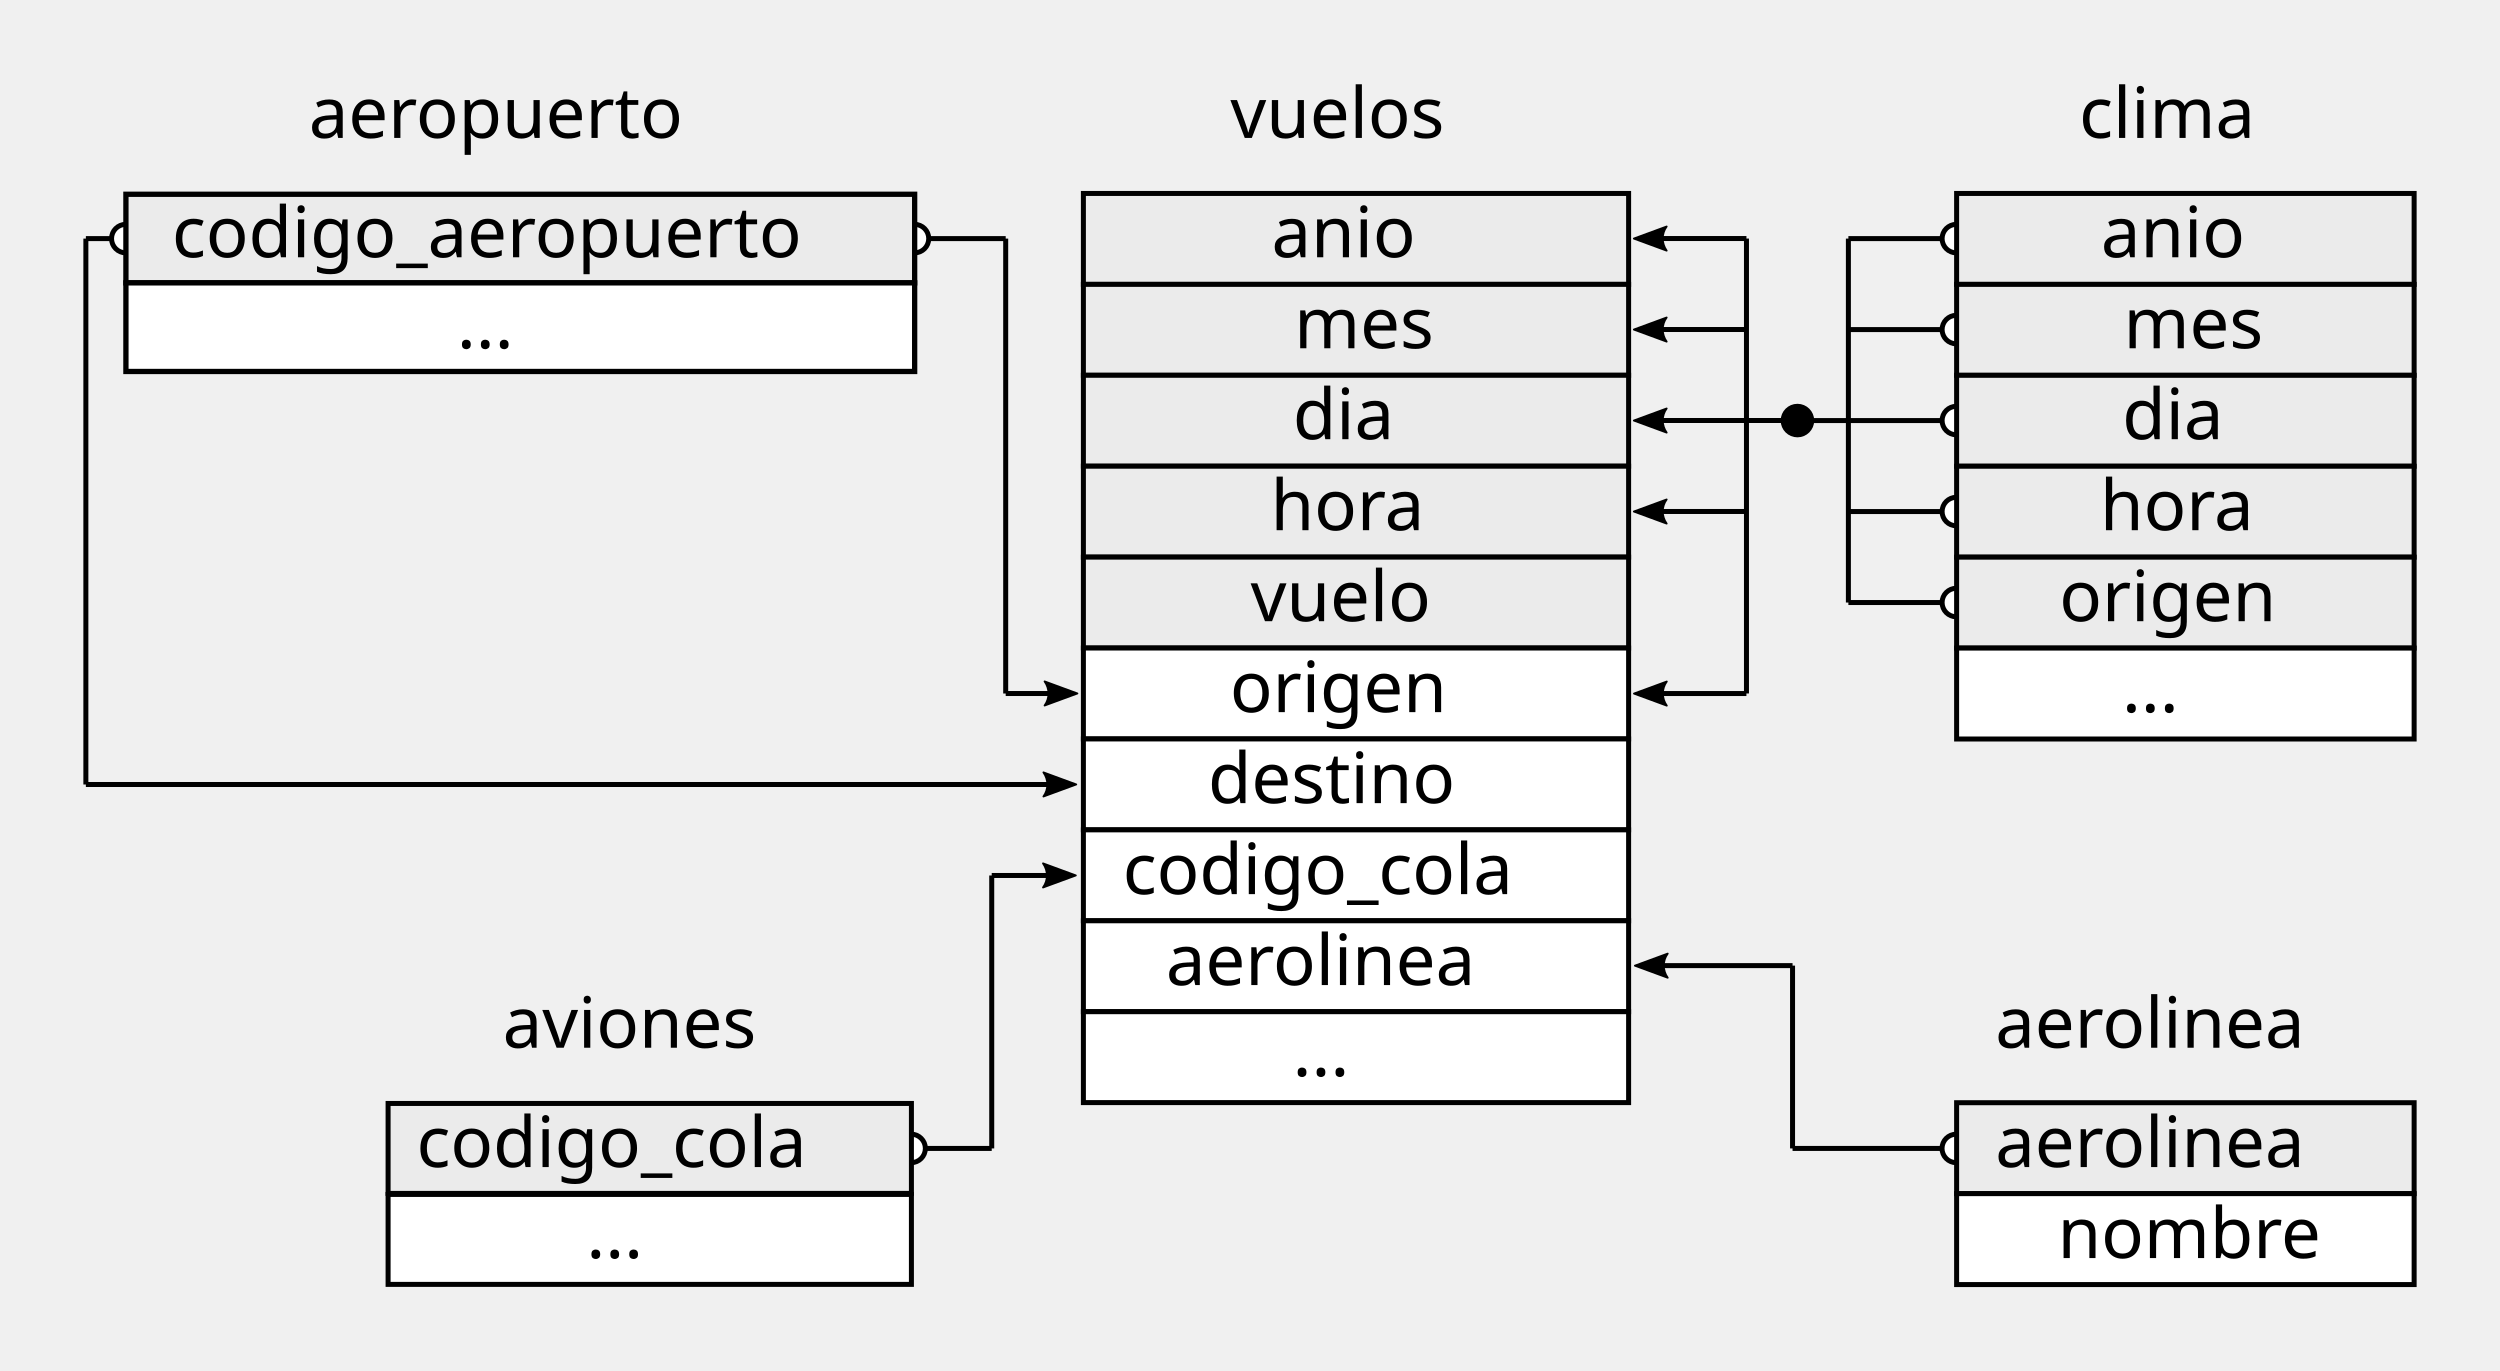
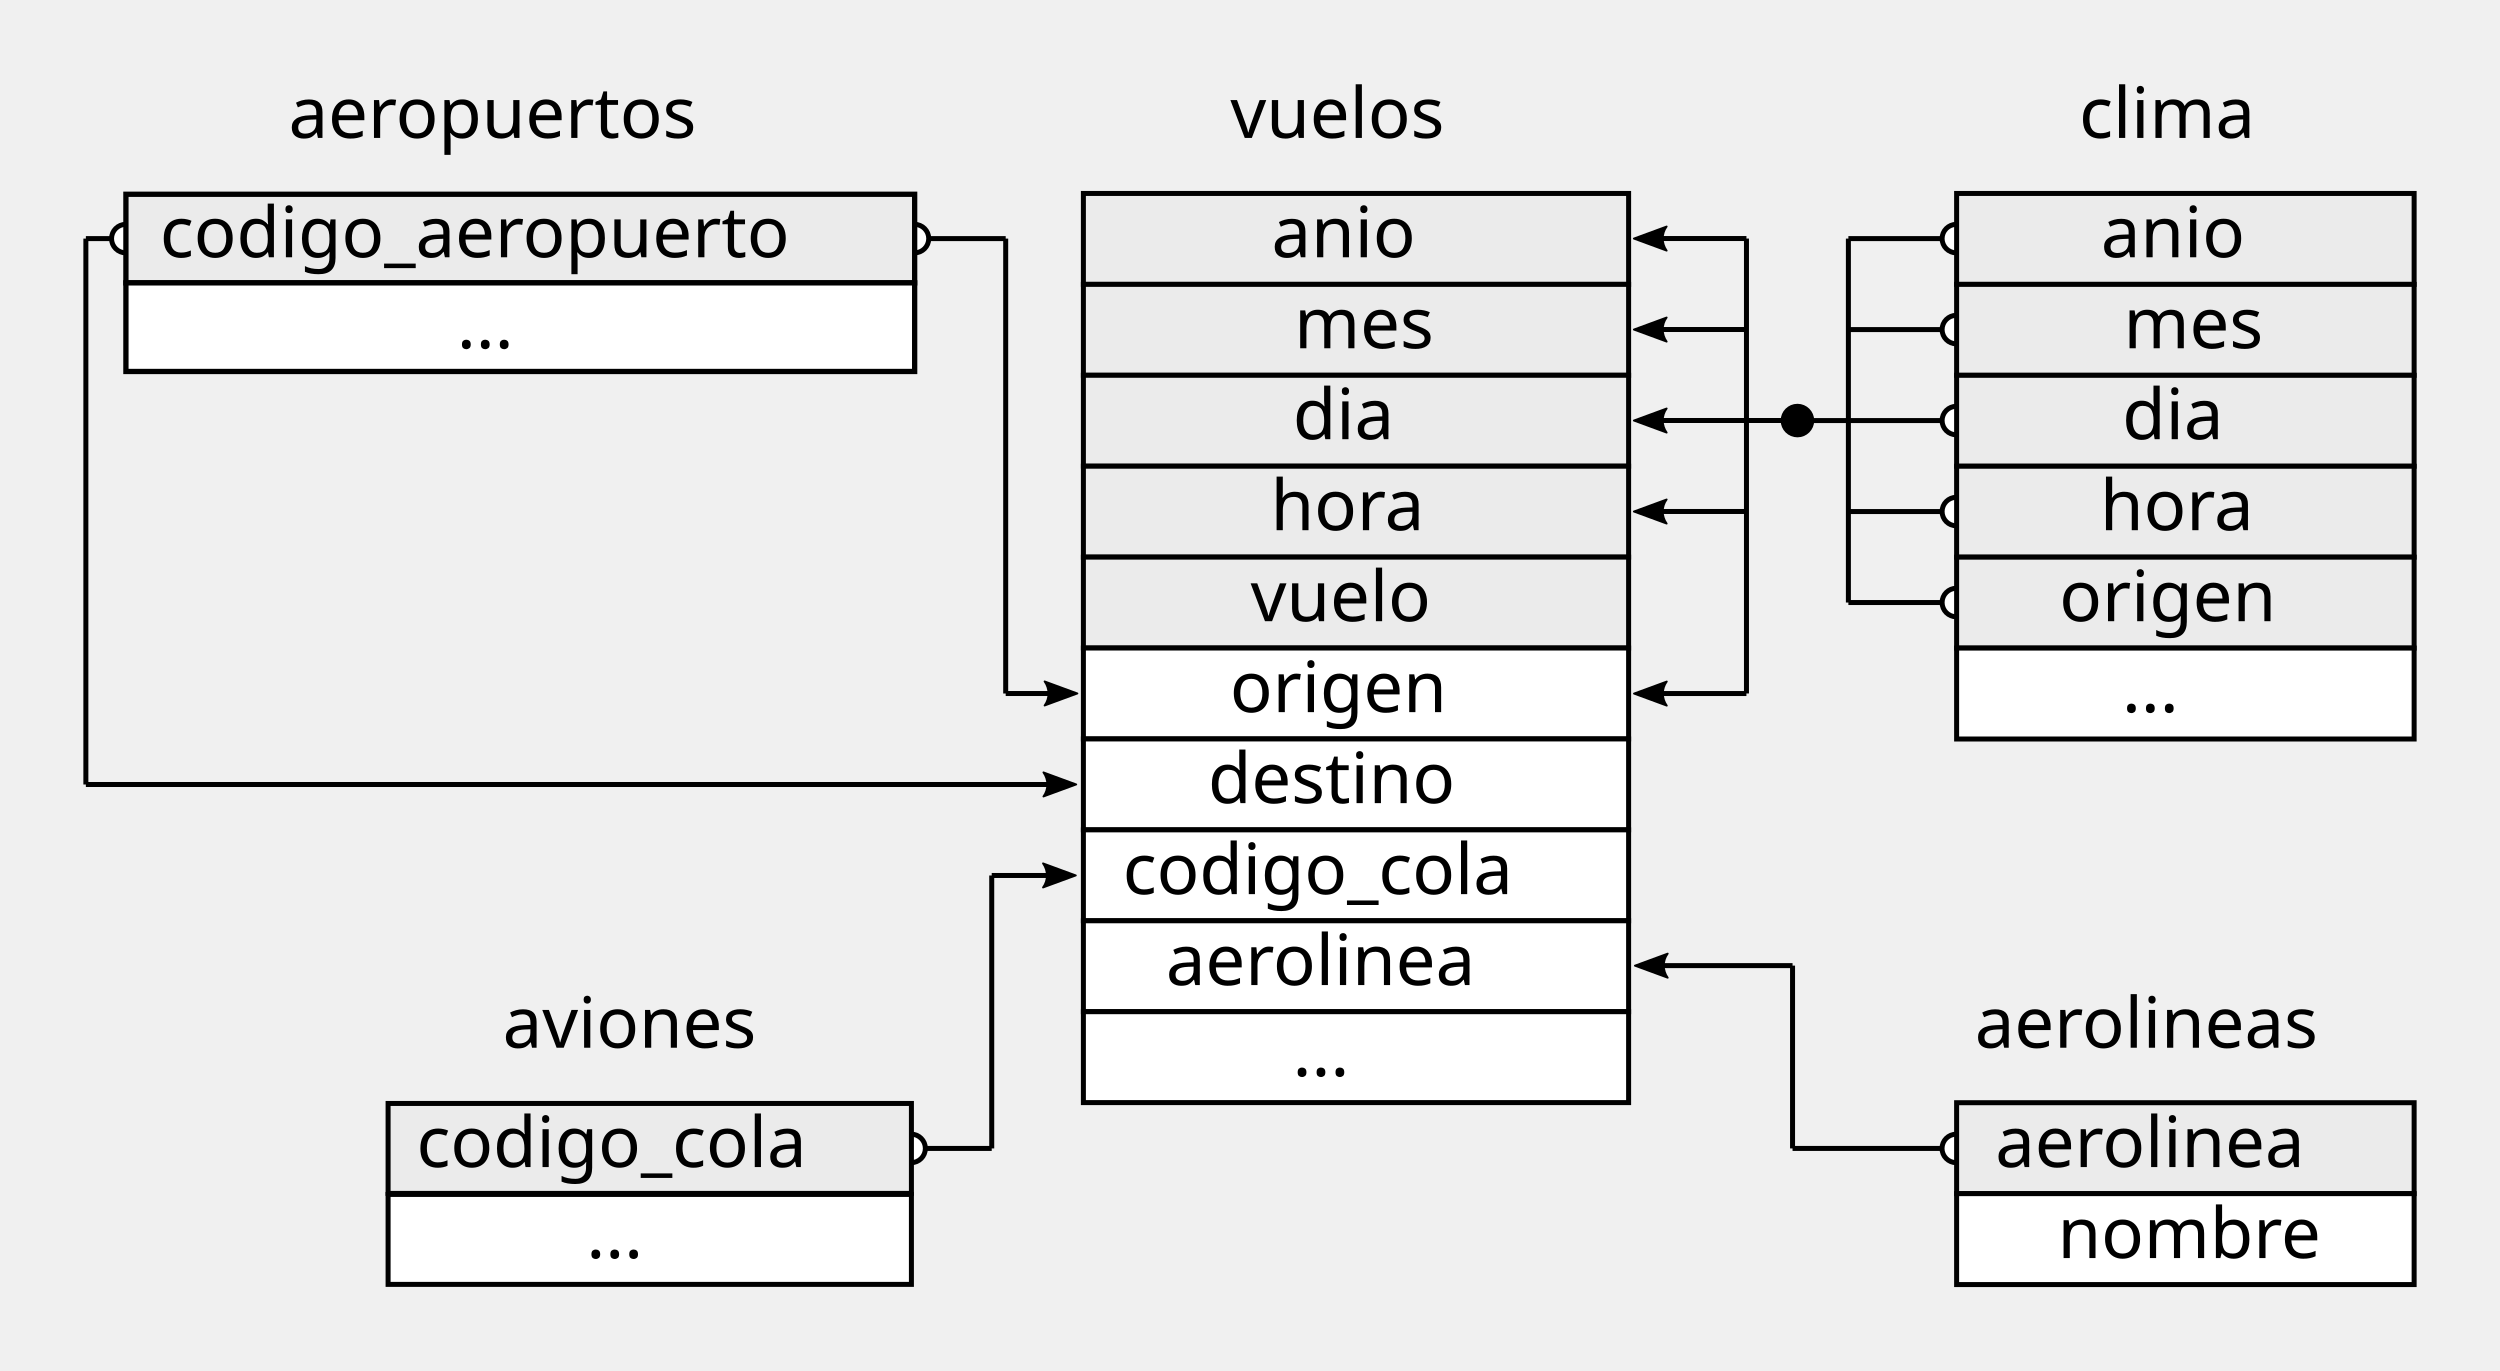
<svg xmlns="http://www.w3.org/2000/svg" version="1.1" id="svg2" width="149.944mm" height="82.195mm" viewBox="0 0 566.718 310.659">
  <defs id="defs6">
    <marker orient="auto" refY="0" refX="0" id="marker10521" style="overflow:visible">
      <path id="path10519" style="fill:#000000;fill-opacity:1;fill-rule:evenodd;stroke:#000000;stroke-width:0.625;stroke-linejoin:round;stroke-opacity:1" d="M 8.719,4.034 -2.207,0.016 8.719,-4.002 c -1.745,2.372 -1.735,5.617 -6e-7,8.035 z" transform="scale(-0.6)" />
    </marker>
    <marker orient="auto" refY="0" refX="0" id="marker9983" style="overflow:visible">
      <path id="path9981" style="fill:#000000;fill-opacity:1;fill-rule:evenodd;stroke:#000000;stroke-width:0.625;stroke-linejoin:round;stroke-opacity:1" d="M 8.719,4.034 -2.207,0.016 8.719,-4.002 c -1.745,2.372 -1.735,5.617 -6e-7,8.035 z" transform="scale(-0.6)" />
    </marker>
    <marker orient="auto" refY="0" refX="0" id="marker8467" style="overflow:visible">
      <path id="path8465" style="fill:#000000;fill-opacity:1;fill-rule:evenodd;stroke:#000000;stroke-width:0.625;stroke-linejoin:round;stroke-opacity:1" d="M 8.719,4.034 -2.207,0.016 8.719,-4.002 c -1.745,2.372 -1.735,5.617 -6e-7,8.035 z" transform="scale(-0.6)" />
    </marker>
    <marker style="overflow:visible" id="marker8065" refX="0" refY="0" orient="auto">
      <path transform="scale(-0.6)" d="M 8.719,4.034 -2.207,0.016 8.719,-4.002 c -1.745,2.372 -1.735,5.617 -6e-7,8.035 z" style="fill:#000000;fill-opacity:1;fill-rule:evenodd;stroke:#000000;stroke-width:0.625;stroke-linejoin:round;stroke-opacity:1" id="path8063" />
    </marker>
    <marker style="overflow:visible" id="marker7771" refX="0" refY="0" orient="auto">
      <path transform="scale(-0.6)" d="M 8.719,4.034 -2.207,0.016 8.719,-4.002 c -1.745,2.372 -1.735,5.617 -6e-7,8.035 z" style="fill:#000000;fill-opacity:1;fill-rule:evenodd;stroke:#000000;stroke-width:0.625;stroke-linejoin:round;stroke-opacity:1" id="path7769" />
    </marker>
    <marker orient="auto" refY="0" refX="0" id="marker7507" style="overflow:visible">
      <path id="path7505" style="fill:#000000;fill-opacity:1;fill-rule:evenodd;stroke:#000000;stroke-width:0.625;stroke-linejoin:round;stroke-opacity:1" d="M 8.719,4.034 -2.207,0.016 8.719,-4.002 c -1.745,2.372 -1.735,5.617 -6e-7,8.035 z" transform="scale(-0.6)" />
    </marker>
    <marker style="overflow:visible" id="marker6871" refX="0" refY="0" orient="auto">
      <path transform="scale(-0.6)" d="M 8.719,4.034 -2.207,0.016 8.719,-4.002 c -1.745,2.372 -1.735,5.617 -6e-7,8.035 z" style="fill:#000000;fill-opacity:1;fill-rule:evenodd;stroke:#000000;stroke-width:0.625;stroke-linejoin:round;stroke-opacity:1" id="path6869" />
    </marker>
    <marker style="overflow:visible" id="marker5973" refX="0" refY="0" orient="auto">
      <path transform="scale(-0.6)" d="M 8.719,4.034 -2.207,0.016 8.719,-4.002 c -1.745,2.372 -1.735,5.617 -6e-7,8.035 z" style="fill:#000000;fill-opacity:1;fill-rule:evenodd;stroke:#000000;stroke-width:0.625;stroke-linejoin:round;stroke-opacity:1" id="path5971" />
    </marker>
    <marker style="overflow:visible" id="marker5933" refX="0" refY="0" orient="auto">
      <path transform="scale(-0.6)" d="M 8.719,4.034 -2.207,0.016 8.719,-4.002 c -1.745,2.372 -1.735,5.617 -6e-7,8.035 z" style="fill:#000000;fill-opacity:1;fill-rule:evenodd;stroke:#000000;stroke-width:0.625;stroke-linejoin:round;stroke-opacity:1" id="path5931" />
    </marker>
    <marker orient="auto" refY="0" refX="0" id="Arrow2Send" style="overflow:visible">
      <path id="path5632" style="fill:#000000;fill-opacity:1;fill-rule:evenodd;stroke:#000000;stroke-width:0.625;stroke-linejoin:round;stroke-opacity:1" d="M 8.719,4.034 -2.207,0.016 8.719,-4.002 c -1.745,2.372 -1.735,5.617 -6e-7,8.035 z" transform="matrix(-0.3,0,0,-0.3,0.69,0)" />
    </marker>
    <marker orient="auto" refY="0" refX="0" id="Arrow2Mend" style="overflow:visible">
      <path id="path5626" style="fill:#000000;fill-opacity:1;fill-rule:evenodd;stroke:#000000;stroke-width:0.625;stroke-linejoin:round;stroke-opacity:1" d="M 8.719,4.034 -2.207,0.016 8.719,-4.002 c -1.745,2.372 -1.735,5.617 -6e-7,8.035 z" transform="scale(-0.6)" />
    </marker>
  </defs>
  <g id="g210" transform="translate(194.2685,-240.9015)">
    <path id="path5595" d="M -6.155,501.236 H 30.543" style="fill:none;fill-rule:evenodd;stroke:#000000;stroke-width:1.134;stroke-linecap:butt;stroke-linejoin:miter;stroke-miterlimit:4;stroke-dasharray:none;stroke-opacity:1" />
    <circle r="3.233" style="fill:#ffffff;fill-opacity:1;stroke:#000000;stroke-width:1.134;stroke-miterlimit:4;stroke-dasharray:none" id="circle6841" cx="12.267" cy="501.236" />
    <rect style="fill:#ebebeb;fill-opacity:1;stroke:#000000;stroke-width:1.134;stroke-miterlimit:4;stroke-dasharray:none" id="rect1386" width="118.631" height="20.389" x="-106.294" y="491.041" />
    <text xml:space="preserve" style="font-style:normal;font-weight:normal;font-size:40px;line-height:125%;font-family:sans-serif;letter-spacing:0px;word-spacing:0px;fill:#000000;fill-opacity:1;stroke:none;stroke-width:1.134;stroke-linecap:butt;stroke-linejoin:miter;stroke-miterlimit:4;stroke-dasharray:none;stroke-opacity:1" x="-99.844" y="505.463" id="text1396">
      <tspan id="tspan1394" x="-99.844" y="505.463" style="font-style:normal;font-variant:normal;font-weight:normal;font-stretch:normal;font-size:16px;font-family:'Fira Mono';-inkscape-font-specification:'Fira Mono';stroke-width:1.134;stroke-miterlimit:4;stroke-dasharray:none">codigo_cola</tspan>
    </text>
    <path style="fill:none;fill-rule:evenodd;stroke:#000000;stroke-width:1.134;stroke-linecap:butt;stroke-linejoin:miter;stroke-miterlimit:4;stroke-dasharray:none;stroke-opacity:1" d="M -2.988,294.99 H 33.71" id="path5573" />
    <path id="path5587" d="m -174.804,294.99 h 8.684" style="fill:none;fill-rule:evenodd;stroke:#000000;stroke-width:1.134;stroke-linecap:butt;stroke-linejoin:miter;stroke-miterlimit:4;stroke-dasharray:none;stroke-opacity:1" />
    <circle style="fill:#ffffff;fill-opacity:1;stroke:#000000;stroke-width:1.134;stroke-miterlimit:4;stroke-dasharray:none" id="circle6837" cx="-165.752" cy="294.99" r="3.233" />
    <circle r="3.233" cy="294.99" cx="13.032" id="path6831" style="fill:#ffffff;fill-opacity:1;stroke:#000000;stroke-width:1.134;stroke-miterlimit:4;stroke-dasharray:none" />
    <rect y="284.939" x="-165.726" height="20.086" width="178.799" id="rect12" style="fill:#ebebeb;fill-opacity:1;stroke:#000000;stroke-width:1.201;stroke-miterlimit:4;stroke-dasharray:none" />
-     <text id="text1348" y="299.216" x="-155.282" style="font-style:normal;font-weight:normal;font-size:40px;line-height:125%;font-family:sans-serif;letter-spacing:0px;word-spacing:0px;fill:#000000;fill-opacity:1;stroke:none;stroke-width:1.134;stroke-linecap:butt;stroke-linejoin:miter;stroke-miterlimit:4;stroke-dasharray:none;stroke-opacity:1" xml:space="preserve">
-       <tspan style="font-style:normal;font-variant:normal;font-weight:normal;font-stretch:normal;font-size:16px;font-family:'Fira Mono';-inkscape-font-specification:'Fira Mono';stroke-width:1.134;stroke-miterlimit:4;stroke-dasharray:none" y="299.216" x="-155.282" id="tspan1346">codigo_aeropuerto</tspan>
+     <text id="text1348" y="299.216" x="-158.021" style="font-style:normal;font-weight:normal;font-size:40px;line-height:125%;font-family:sans-serif;letter-spacing:0px;word-spacing:0px;fill:#000000;fill-opacity:1;stroke:none;stroke-width:1.134;stroke-linecap:butt;stroke-linejoin:miter;stroke-miterlimit:4;stroke-dasharray:none;stroke-opacity:1" xml:space="preserve">
+       <tspan style="font-style:normal;font-variant:normal;font-weight:normal;font-stretch:normal;font-size:16px;font-family:'Fira Mono';-inkscape-font-specification:'Fira Mono';stroke-width:1.134;stroke-miterlimit:4;stroke-dasharray:none" y="299.216" x="-158.021" id="tspan1346">codigo_aeropuerto</tspan>
    </text>
    <rect style="fill:#ffffff;fill-opacity:1;stroke:#000000;stroke-width:1.201;stroke-miterlimit:4;stroke-dasharray:none" id="rect244" width="178.799" height="20.086" x="-165.726" y="305.025" />
    <text xml:space="preserve" style="font-style:normal;font-weight:normal;font-size:40px;line-height:125%;font-family:sans-serif;letter-spacing:0px;word-spacing:0px;fill:#000000;fill-opacity:1;stroke:none;stroke-width:1.134;stroke-linecap:butt;stroke-linejoin:miter;stroke-miterlimit:4;stroke-dasharray:none;stroke-opacity:1" x="-90.704" y="319.841" id="text1352">
      <tspan id="tspan1350" x="-90.704" y="319.841" style="font-style:normal;font-variant:normal;font-weight:normal;font-stretch:normal;font-size:16px;font-family:'Fira Mono';-inkscape-font-specification:'Fira Mono';stroke-width:1.134;stroke-miterlimit:4;stroke-dasharray:none">...</tspan>
    </text>
    <rect style="fill:#ebebeb;fill-opacity:1;stroke:#000000;stroke-width:1.134;stroke-miterlimit:4;stroke-dasharray:none" id="rect1354" width="123.595" height="20.609" x="51.322" y="284.754" />
    <text id="text1360" y="272.167" x="84.647" style="font-style:normal;font-weight:normal;font-size:40px;line-height:125%;font-family:sans-serif;letter-spacing:0px;word-spacing:0px;fill:#000000;fill-opacity:1;stroke:none;stroke-width:1.134;stroke-linecap:butt;stroke-linejoin:miter;stroke-miterlimit:4;stroke-dasharray:none;stroke-opacity:1" xml:space="preserve">
      <tspan style="font-style:normal;font-variant:normal;font-weight:normal;font-stretch:normal;font-size:16px;font-family:'Fira Mono';-inkscape-font-specification:'Fira Mono';stroke-width:1.134;stroke-miterlimit:4;stroke-dasharray:none" y="272.167" x="84.647" id="tspan1358">vuelos</tspan>
    </text>
    <text xml:space="preserve" style="font-style:normal;font-weight:normal;font-size:40px;line-height:125%;font-family:sans-serif;letter-spacing:0px;word-spacing:0px;fill:#000000;fill-opacity:1;stroke:none;stroke-width:1.134;stroke-linecap:butt;stroke-linejoin:miter;stroke-miterlimit:4;stroke-dasharray:none;stroke-opacity:1" x="93.96" y="299.216" id="text1364">
      <tspan id="tspan1362" x="93.96" y="299.216" style="font-style:normal;font-variant:normal;font-weight:normal;font-stretch:normal;font-size:16px;font-family:'Fira Mono';-inkscape-font-specification:'Fira Mono';stroke-width:1.134;stroke-miterlimit:4;stroke-dasharray:none">anio</tspan>
    </text>
    <rect y="305.363" x="51.322" height="20.609" width="123.595" id="rect1356" style="fill:#ebebeb;fill-opacity:1;stroke:#000000;stroke-width:1.134;stroke-miterlimit:4;stroke-dasharray:none" />
    <text id="text1368" y="319.841" x="99.109" style="font-style:normal;font-weight:normal;font-size:40px;line-height:125%;font-family:sans-serif;letter-spacing:0px;word-spacing:0px;fill:#000000;fill-opacity:1;stroke:none;stroke-width:1.134;stroke-linecap:butt;stroke-linejoin:miter;stroke-miterlimit:4;stroke-dasharray:none;stroke-opacity:1" xml:space="preserve">
      <tspan style="font-style:normal;font-variant:normal;font-weight:normal;font-stretch:normal;font-size:16px;font-family:'Fira Mono';-inkscape-font-specification:'Fira Mono';stroke-width:1.134;stroke-miterlimit:4;stroke-dasharray:none" y="319.841" x="99.109" id="tspan1366">mes</tspan>
    </text>
    <rect style="fill:#ebebeb;fill-opacity:1;stroke:#000000;stroke-width:1.134;stroke-miterlimit:4;stroke-dasharray:none" id="rect5178" width="123.595" height="20.609" x="51.322" y="325.972" />
    <text xml:space="preserve" style="font-style:normal;font-weight:normal;font-size:40px;line-height:125%;font-family:sans-serif;letter-spacing:0px;word-spacing:0px;fill:#000000;fill-opacity:1;stroke:none;stroke-width:1.134;stroke-linecap:butt;stroke-linejoin:miter;stroke-miterlimit:4;stroke-dasharray:none;stroke-opacity:1" x="98.813" y="340.465" id="text5182">
      <tspan id="tspan5180" x="98.813" y="340.465" style="font-style:normal;font-variant:normal;font-weight:normal;font-stretch:normal;font-size:16px;font-family:'Fira Mono';-inkscape-font-specification:'Fira Mono';stroke-width:1.134;stroke-miterlimit:4;stroke-dasharray:none">dia</tspan>
    </text>
    <rect y="346.582" x="51.322" height="20.609" width="123.595" id="rect5186" style="fill:#ebebeb;fill-opacity:1;stroke:#000000;stroke-width:1.134;stroke-miterlimit:4;stroke-dasharray:none" />
    <text id="text5190" y="361.09" x="93.76" style="font-style:normal;font-weight:normal;font-size:40px;line-height:125%;font-family:sans-serif;letter-spacing:0px;word-spacing:0px;fill:#000000;fill-opacity:1;stroke:none;stroke-width:1.134;stroke-linecap:butt;stroke-linejoin:miter;stroke-miterlimit:4;stroke-dasharray:none;stroke-opacity:1" xml:space="preserve">
      <tspan style="font-style:normal;font-variant:normal;font-weight:normal;font-stretch:normal;font-size:16px;font-family:'Fira Mono';-inkscape-font-specification:'Fira Mono';stroke-width:1.134;stroke-miterlimit:4;stroke-dasharray:none" y="361.09" x="93.76" id="tspan5188">hora</tspan>
    </text>
    <rect style="fill:#ebebeb;fill-opacity:1;stroke:#000000;stroke-width:1.134;stroke-miterlimit:4;stroke-dasharray:none" id="rect5194" width="123.595" height="20.609" x="51.322" y="367.191" />
    <text xml:space="preserve" style="font-style:normal;font-weight:normal;font-size:40px;line-height:125%;font-family:sans-serif;letter-spacing:0px;word-spacing:0px;fill:#000000;fill-opacity:1;stroke:none;stroke-width:1.134;stroke-linecap:butt;stroke-linejoin:miter;stroke-miterlimit:4;stroke-dasharray:none;stroke-opacity:1" x="89.236" y="381.715" id="text5198">
      <tspan id="tspan5196" x="89.236" y="381.715" style="font-style:normal;font-variant:normal;font-weight:normal;font-stretch:normal;font-size:16px;font-family:'Fira Mono';-inkscape-font-specification:'Fira Mono';stroke-width:1.134;stroke-miterlimit:4;stroke-dasharray:none">vuelo</tspan>
    </text>
    <rect y="387.8" x="51.322" height="20.609" width="123.595" id="rect5202" style="fill:#ffffff;fill-opacity:1;stroke:#000000;stroke-width:1.134;stroke-miterlimit:4;stroke-dasharray:none" />
    <text id="text5206" y="402.339" x="84.543" style="font-style:normal;font-weight:normal;font-size:40px;line-height:125%;font-family:sans-serif;letter-spacing:0px;word-spacing:0px;fill:#000000;fill-opacity:1;stroke:none;stroke-width:1.134;stroke-linecap:butt;stroke-linejoin:miter;stroke-miterlimit:4;stroke-dasharray:none;stroke-opacity:1" xml:space="preserve">
      <tspan style="font-style:normal;font-variant:normal;font-weight:normal;font-stretch:normal;font-size:16px;font-family:'Fira Mono';-inkscape-font-specification:'Fira Mono';stroke-width:1.134;stroke-miterlimit:4;stroke-dasharray:none" y="402.339" x="84.543" id="tspan5204">origen</tspan>
    </text>
    <rect style="fill:#ffffff;fill-opacity:1;stroke:#000000;stroke-width:1.134;stroke-miterlimit:4;stroke-dasharray:none" id="rect5210" width="123.595" height="20.609" x="51.322" y="408.41" />
    <text xml:space="preserve" style="font-style:normal;font-weight:normal;font-size:40px;line-height:125%;font-family:sans-serif;letter-spacing:0px;word-spacing:0px;fill:#000000;fill-opacity:1;stroke:none;stroke-width:1.134;stroke-linecap:butt;stroke-linejoin:miter;stroke-miterlimit:4;stroke-dasharray:none;stroke-opacity:1" x="79.578" y="422.964" id="text5214">
      <tspan id="tspan5212" x="79.578" y="422.964" style="font-style:normal;font-variant:normal;font-weight:normal;font-stretch:normal;font-size:16px;font-family:'Fira Mono';-inkscape-font-specification:'Fira Mono';stroke-width:1.134;stroke-miterlimit:4;stroke-dasharray:none">destino</tspan>
    </text>
    <rect y="429.019" x="51.322" height="20.609" width="123.595" id="rect5218" style="fill:#ffffff;fill-opacity:1;stroke:#000000;stroke-width:1.134;stroke-miterlimit:4;stroke-dasharray:none" />
    <text id="text5222" y="443.589" x="60.254" style="font-style:normal;font-weight:normal;font-size:40px;line-height:125%;font-family:sans-serif;letter-spacing:0px;word-spacing:0px;fill:#000000;fill-opacity:1;stroke:none;stroke-width:1.134;stroke-linecap:butt;stroke-linejoin:miter;stroke-miterlimit:4;stroke-dasharray:none;stroke-opacity:1" xml:space="preserve">
      <tspan style="font-style:normal;font-variant:normal;font-weight:normal;font-stretch:normal;font-size:16px;font-family:'Fira Mono';-inkscape-font-specification:'Fira Mono';stroke-width:1.134;stroke-miterlimit:4;stroke-dasharray:none" y="443.589" x="60.254" id="tspan5220">codigo_cola</tspan>
    </text>
    <rect style="fill:#ffffff;fill-opacity:1;stroke:#000000;stroke-width:1.134;stroke-miterlimit:4;stroke-dasharray:none" id="rect5226" width="123.595" height="20.609" x="51.322" y="449.629" />
    <text xml:space="preserve" style="font-style:normal;font-weight:normal;font-size:40px;line-height:125%;font-family:sans-serif;letter-spacing:0px;word-spacing:0px;fill:#000000;fill-opacity:1;stroke:none;stroke-width:1.134;stroke-linecap:butt;stroke-linejoin:miter;stroke-miterlimit:4;stroke-dasharray:none;stroke-opacity:1" x="70.024" y="464.213" id="text5230">
      <tspan id="tspan5228" x="70.024" y="464.213" style="font-style:normal;font-variant:normal;font-weight:normal;font-stretch:normal;font-size:16px;font-family:'Fira Mono';-inkscape-font-specification:'Fira Mono';stroke-width:1.134;stroke-miterlimit:4;stroke-dasharray:none">aerolinea</tspan>
    </text>
    <rect y="470.238" x="51.322" height="20.609" width="123.595" id="rect5234" style="fill:#ffffff;fill-opacity:1;stroke:#000000;stroke-width:1.134;stroke-miterlimit:4;stroke-dasharray:none" />
    <text id="text5238" y="484.838" x="98.741" style="font-style:normal;font-weight:normal;font-size:40px;line-height:125%;font-family:sans-serif;letter-spacing:0px;word-spacing:0px;fill:#000000;fill-opacity:1;stroke:none;stroke-width:1.134;stroke-linecap:butt;stroke-linejoin:miter;stroke-miterlimit:4;stroke-dasharray:none;stroke-opacity:1" xml:space="preserve">
      <tspan style="font-style:normal;font-variant:normal;font-weight:normal;font-stretch:normal;font-size:16px;font-family:'Fira Mono';-inkscape-font-specification:'Fira Mono';stroke-width:1.134;stroke-miterlimit:4;stroke-dasharray:none" y="484.838" x="98.741" id="tspan5236">...</tspan>
    </text>
    <path style="fill:none;fill-rule:evenodd;stroke:#000000;stroke-width:1.134;stroke-linecap:butt;stroke-linejoin:miter;stroke-miterlimit:4;stroke-dasharray:none;stroke-opacity:1" d="M 249.195,315.614 H 224.737" id="path10141" />
    <path id="path10143" d="M 249.195,336.239 H 224.737" style="fill:none;fill-rule:evenodd;stroke:#000000;stroke-width:1.134;stroke-linecap:butt;stroke-linejoin:miter;stroke-miterlimit:4;stroke-dasharray:none;stroke-opacity:1" />
    <path style="fill:none;fill-rule:evenodd;stroke:#000000;stroke-width:1.134;stroke-linecap:butt;stroke-linejoin:miter;stroke-miterlimit:4;stroke-dasharray:none;stroke-opacity:1" d="M 249.195,356.864 H 224.737" id="path10145" />
    <path id="path10147" d="M 249.195,377.488 H 224.737" style="fill:none;fill-rule:evenodd;stroke:#000000;stroke-width:1.134;stroke-linecap:butt;stroke-linejoin:miter;stroke-miterlimit:4;stroke-dasharray:none;stroke-opacity:1" />
    <path id="path9979" d="M 249.195,294.99 H 224.737" style="fill:none;fill-rule:evenodd;stroke:#000000;stroke-width:1.134;stroke-linecap:butt;stroke-linejoin:miter;stroke-miterlimit:4;stroke-dasharray:none;stroke-opacity:1" />
    <path style="fill:none;fill-rule:evenodd;stroke:#000000;stroke-width:1.134;stroke-linecap:butt;stroke-linejoin:miter;stroke-miterlimit:4;stroke-dasharray:none;stroke-opacity:1;marker-end:url(#marker6871)" d="M 201.627,294.973 H 177.609" id="path6867" />
-     <text xml:space="preserve" style="font-style:normal;font-weight:normal;font-size:40px;line-height:125%;font-family:sans-serif;letter-spacing:0px;word-spacing:0px;fill:#000000;fill-opacity:1;stroke:none;stroke-width:1.134;stroke-linecap:butt;stroke-linejoin:miter;stroke-miterlimit:4;stroke-dasharray:none;stroke-opacity:1" x="-124.266" y="272.167" id="text1344">
-       <tspan id="tspan1342" x="-124.266" y="272.167" style="font-style:normal;font-variant:normal;font-weight:normal;font-stretch:normal;font-size:16px;font-family:'Fira Mono';-inkscape-font-specification:'Fira Mono';stroke-width:1.134;stroke-miterlimit:4;stroke-dasharray:none">aeropuerto</tspan>
+     <text xml:space="preserve" style="font-style:normal;font-weight:normal;font-size:40px;line-height:125%;font-family:sans-serif;letter-spacing:0px;word-spacing:0px;fill:#000000;fill-opacity:1;stroke:none;stroke-width:1.134;stroke-linecap:butt;stroke-linejoin:miter;stroke-miterlimit:4;stroke-dasharray:none;stroke-opacity:1" x="-128.855" y="272.167" id="text1344">
+       <tspan id="tspan1342" x="-128.855" y="272.167" style="font-style:normal;font-variant:normal;font-weight:normal;font-stretch:normal;font-size:16px;font-family:'Fira Mono';-inkscape-font-specification:'Fira Mono';stroke-width:1.134;stroke-miterlimit:4;stroke-dasharray:none">aeropuertos</tspan>
    </text>
    <rect y="511.666" x="-106.294" height="20.389" width="118.63" id="rect1388" style="fill:#ffffff;fill-opacity:1;stroke:#000000;stroke-width:1.134;stroke-miterlimit:4;stroke-dasharray:none" />
    <text id="text1392" y="478.413" x="-80.32" style="font-style:normal;font-weight:normal;font-size:40px;line-height:125%;font-family:sans-serif;letter-spacing:0px;word-spacing:0px;fill:#000000;fill-opacity:1;stroke:none;stroke-width:1.134;stroke-linecap:butt;stroke-linejoin:miter;stroke-miterlimit:4;stroke-dasharray:none;stroke-opacity:1" xml:space="preserve">
      <tspan style="font-style:normal;font-variant:normal;font-weight:normal;font-stretch:normal;font-size:16px;font-family:'Fira Mono';-inkscape-font-specification:'Fira Mono';stroke-width:1.134;stroke-miterlimit:4;stroke-dasharray:none" y="478.413" x="-80.32" id="tspan1390">aviones</tspan>
    </text>
    <text id="text1400" y="526.087" x="-61.357" style="font-style:normal;font-weight:normal;font-size:40px;line-height:125%;font-family:sans-serif;letter-spacing:0px;word-spacing:0px;fill:#000000;fill-opacity:1;stroke:none;stroke-width:1.134;stroke-linecap:butt;stroke-linejoin:miter;stroke-miterlimit:4;stroke-dasharray:none;stroke-opacity:1" xml:space="preserve">
      <tspan style="font-style:normal;font-variant:normal;font-weight:normal;font-stretch:normal;font-size:16px;font-family:'Fira Mono';-inkscape-font-specification:'Fira Mono';stroke-width:1.134;stroke-miterlimit:4;stroke-dasharray:none" y="526.087" x="-61.357" id="tspan1398">...</tspan>
    </text>
    <path id="path5461" d="M 33.71,398.113 H 48.46" style="fill:none;fill-rule:evenodd;stroke:#000000;stroke-width:1.134;stroke-linecap:butt;stroke-linejoin:miter;stroke-miterlimit:4;stroke-dasharray:none;stroke-opacity:1;marker-end:url(#Arrow2Mend)" />
    <path id="path5583" d="M 33.71,294.99 V 398.113" style="fill:none;fill-rule:evenodd;stroke:#000000;stroke-width:1.134;stroke-linecap:butt;stroke-linejoin:miter;stroke-miterlimit:4;stroke-dasharray:none;stroke-opacity:1" />
    <path style="fill:none;fill-rule:evenodd;stroke:#000000;stroke-width:1.134;stroke-linecap:butt;stroke-linejoin:miter;stroke-miterlimit:4;stroke-dasharray:none;stroke-opacity:1;marker-end:url(#marker5933)" d="M -174.804,418.737 H 48.197" id="path5585" />
    <path id="path5591" d="m -174.804,294.99 v 123.748" style="fill:none;fill-rule:evenodd;stroke:#000000;stroke-width:1.134;stroke-linecap:butt;stroke-linejoin:miter;stroke-miterlimit:4;stroke-dasharray:none;stroke-opacity:1" />
    <path style="fill:none;fill-rule:evenodd;stroke:#000000;stroke-width:1.134;stroke-linecap:butt;stroke-linejoin:miter;stroke-miterlimit:4;stroke-dasharray:none;stroke-opacity:1;marker-end:url(#marker5973)" d="M 30.543,439.362 H 48.101" id="path5593" />
    <path id="path5597" d="m 30.543,439.362 v 61.874" style="fill:none;fill-rule:evenodd;stroke:#000000;stroke-width:1.134;stroke-linecap:butt;stroke-linejoin:miter;stroke-miterlimit:4;stroke-dasharray:none;stroke-opacity:1" />
    <circle style="fill:#ffffff;fill-opacity:1;stroke:#000000;stroke-width:1.134;stroke-miterlimit:4;stroke-dasharray:none" id="circle6849" cx="249.213" cy="294.99" r="3.233" />
    <circle r="3.233" cy="315.614" cx="249.213" id="circle6853" style="fill:#ffffff;fill-opacity:1;stroke:#000000;stroke-width:1.134;stroke-miterlimit:4;stroke-dasharray:none" />
    <circle style="fill:#ffffff;fill-opacity:1;stroke:#000000;stroke-width:1.134;stroke-miterlimit:4;stroke-dasharray:none" id="circle6855" cx="249.213" cy="336.239" r="3.233" />
    <circle r="3.233" cy="356.864" cx="249.213" id="circle6857" style="fill:#ffffff;fill-opacity:1;stroke:#000000;stroke-width:1.134;stroke-miterlimit:4;stroke-dasharray:none" />
    <circle style="fill:#ffffff;fill-opacity:1;stroke:#000000;stroke-width:1.134;stroke-miterlimit:4;stroke-dasharray:none" id="circle6859" cx="249.213" cy="377.488" r="3.233" />
    <path id="path7503" d="M 201.627,315.598 H 177.609" style="fill:none;fill-rule:evenodd;stroke:#000000;stroke-width:1.134;stroke-linecap:butt;stroke-linejoin:miter;stroke-miterlimit:4;stroke-dasharray:none;stroke-opacity:1;marker-end:url(#marker7507)" />
    <path style="fill:none;fill-rule:evenodd;stroke:#000000;stroke-width:1.134;stroke-linecap:butt;stroke-linejoin:miter;stroke-miterlimit:4;stroke-dasharray:none;stroke-opacity:1;marker-end:url(#marker7771)" d="M 201.627,336.223 H 177.609" id="path7767" />
    <path style="fill:none;fill-rule:evenodd;stroke:#000000;stroke-width:1.134;stroke-linecap:butt;stroke-linejoin:miter;stroke-miterlimit:4;stroke-dasharray:none;stroke-opacity:1;marker-end:url(#marker8065)" d="M 201.627,356.848 H 177.609" id="path8061" />
    <path id="path8463" d="M 201.619,398.116 H 177.638" style="fill:none;fill-rule:evenodd;stroke:#000000;stroke-width:1.134;stroke-linecap:butt;stroke-linejoin:miter;stroke-miterlimit:4;stroke-dasharray:none;stroke-opacity:1;marker-end:url(#marker8467)" />
    <path id="path8759" d="M 201.633,294.979 V 398.102" style="fill:none;fill-rule:evenodd;stroke:#000000;stroke-width:1.134;stroke-linecap:butt;stroke-linejoin:miter;stroke-miterlimit:4;stroke-dasharray:none;stroke-opacity:1" />
    <path id="path10151" d="m 224.737,294.99 v 82.499" style="fill:none;fill-rule:evenodd;stroke:#000000;stroke-width:1.134;stroke-linecap:butt;stroke-linejoin:miter;stroke-miterlimit:4;stroke-dasharray:none;stroke-opacity:1" />
    <path id="path10153" d="m 201.642,336.226 23.095,0.013" style="fill:none;fill-rule:evenodd;stroke:#000000;stroke-width:1.134;stroke-linecap:butt;stroke-linejoin:miter;stroke-miterlimit:4;stroke-dasharray:none;stroke-opacity:1" />
    <circle r="3.233" cy="336.239" cx="213.189" id="circle10155" style="fill:#000000;fill-opacity:1;stroke:#000000;stroke-width:1.134;stroke-miterlimit:4;stroke-dasharray:none" />
    <path style="fill:none;fill-rule:evenodd;stroke:#000000;stroke-width:1.134;stroke-linecap:butt;stroke-linejoin:miter;stroke-miterlimit:4;stroke-dasharray:none;stroke-opacity:1" d="M 248.778,501.236 H 212.08" id="path10511" />
    <circle transform="scale(-1,1)" r="3.233" cy="501.236" cx="-249.197" id="circle10513" style="fill:#ffffff;fill-opacity:1;stroke:#000000;stroke-width:1.134;stroke-miterlimit:4;stroke-dasharray:none" />
    <path id="path10515" d="M 212.08,459.796 H 177.847" style="fill:none;fill-rule:evenodd;stroke:#000000;stroke-width:1.134;stroke-linecap:butt;stroke-linejoin:miter;stroke-miterlimit:4;stroke-dasharray:none;stroke-opacity:1;marker-end:url(#marker10521)" />
    <path style="fill:none;fill-rule:evenodd;stroke:#000000;stroke-width:1.134;stroke-linecap:butt;stroke-linejoin:miter;stroke-miterlimit:4;stroke-dasharray:none;stroke-opacity:1" d="m 212.08,459.796 v 41.44" id="path10517" />
    <rect y="284.754" x="249.272" height="20.612" width="103.713" id="rect1370" style="fill:#ebebeb;fill-opacity:1;stroke:#000000;stroke-width:1.134;stroke-miterlimit:4;stroke-dasharray:none" />
    <text xml:space="preserve" style="font-style:normal;font-weight:normal;font-size:40px;line-height:125%;font-family:sans-serif;letter-spacing:0px;word-spacing:0px;fill:#000000;fill-opacity:1;stroke:none;stroke-width:1.134;stroke-linecap:butt;stroke-linejoin:miter;stroke-miterlimit:4;stroke-dasharray:none;stroke-opacity:1" x="277.045" y="272.167" id="text1376">
      <tspan id="tspan1374" x="277.045" y="272.167" style="font-style:normal;font-variant:normal;font-weight:normal;font-stretch:normal;font-size:16px;font-family:'Fira Mono';-inkscape-font-specification:'Fira Mono';stroke-width:1.134;stroke-miterlimit:4;stroke-dasharray:none">clima</tspan>
    </text>
    <text id="text1380" y="299.216" x="281.97" style="font-style:normal;font-weight:normal;font-size:40px;line-height:125%;font-family:sans-serif;letter-spacing:0px;word-spacing:0px;fill:#000000;fill-opacity:1;stroke:none;stroke-width:1.134;stroke-linecap:butt;stroke-linejoin:miter;stroke-miterlimit:4;stroke-dasharray:none;stroke-opacity:1" xml:space="preserve">
      <tspan style="font-style:normal;font-variant:normal;font-weight:normal;font-stretch:normal;font-size:16px;font-family:'Fira Mono';-inkscape-font-specification:'Fira Mono';stroke-width:1.134;stroke-miterlimit:4;stroke-dasharray:none" y="299.216" x="281.97" id="tspan1378">anio</tspan>
    </text>
    <rect style="fill:#ebebeb;fill-opacity:1;stroke:#000000;stroke-width:1.134;stroke-miterlimit:4;stroke-dasharray:none" id="rect1372" width="103.713" height="20.612" x="249.272" y="305.366" />
    <text xml:space="preserve" style="font-style:normal;font-weight:normal;font-size:40px;line-height:125%;font-family:sans-serif;letter-spacing:0px;word-spacing:0px;fill:#000000;fill-opacity:1;stroke:none;stroke-width:1.134;stroke-linecap:butt;stroke-linejoin:miter;stroke-miterlimit:4;stroke-dasharray:none;stroke-opacity:1" x="287.118" y="319.841" id="text1384">
      <tspan id="tspan1382" x="287.118" y="319.841" style="font-style:normal;font-variant:normal;font-weight:normal;font-stretch:normal;font-size:16px;font-family:'Fira Mono';-inkscape-font-specification:'Fira Mono';stroke-width:1.134;stroke-miterlimit:4;stroke-dasharray:none">mes</tspan>
    </text>
    <rect y="325.978" x="249.272" height="20.612" width="103.713" id="rect5247" style="fill:#ebebeb;fill-opacity:1;stroke:#000000;stroke-width:1.134;stroke-miterlimit:4;stroke-dasharray:none" />
    <text id="text5251" y="340.465" x="286.822" style="font-style:normal;font-weight:normal;font-size:40px;line-height:125%;font-family:sans-serif;letter-spacing:0px;word-spacing:0px;fill:#000000;fill-opacity:1;stroke:none;stroke-width:1.134;stroke-linecap:butt;stroke-linejoin:miter;stroke-miterlimit:4;stroke-dasharray:none;stroke-opacity:1" xml:space="preserve">
      <tspan style="font-style:normal;font-variant:normal;font-weight:normal;font-stretch:normal;font-size:16px;font-family:'Fira Mono';-inkscape-font-specification:'Fira Mono';stroke-width:1.134;stroke-miterlimit:4;stroke-dasharray:none" y="340.465" x="286.822" id="tspan5249">dia</tspan>
    </text>
    <rect style="fill:#ebebeb;fill-opacity:1;stroke:#000000;stroke-width:1.134;stroke-miterlimit:4;stroke-dasharray:none" id="rect5255" width="103.713" height="20.612" x="249.272" y="346.59" />
    <text xml:space="preserve" style="font-style:normal;font-weight:normal;font-size:40px;line-height:125%;font-family:sans-serif;letter-spacing:0px;word-spacing:0px;fill:#000000;fill-opacity:1;stroke:none;stroke-width:1.134;stroke-linecap:butt;stroke-linejoin:miter;stroke-miterlimit:4;stroke-dasharray:none;stroke-opacity:1" x="281.77" y="361.09" id="text5259">
      <tspan id="tspan5257" x="281.77" y="361.09" style="font-style:normal;font-variant:normal;font-weight:normal;font-stretch:normal;font-size:16px;font-family:'Fira Mono';-inkscape-font-specification:'Fira Mono';stroke-width:1.134;stroke-miterlimit:4;stroke-dasharray:none">hora</tspan>
    </text>
    <rect y="367.201" x="249.272" height="20.612" width="103.713" id="rect5263" style="fill:#ebebeb;fill-opacity:1;stroke:#000000;stroke-width:1.134;stroke-miterlimit:4;stroke-dasharray:none" />
    <text id="text5267" y="381.715" x="272.552" style="font-style:normal;font-weight:normal;font-size:40px;line-height:125%;font-family:sans-serif;letter-spacing:0px;word-spacing:0px;fill:#000000;fill-opacity:1;stroke:none;stroke-width:1.134;stroke-linecap:butt;stroke-linejoin:miter;stroke-miterlimit:4;stroke-dasharray:none;stroke-opacity:1" xml:space="preserve">
      <tspan style="font-style:normal;font-variant:normal;font-weight:normal;font-stretch:normal;font-size:16px;font-family:'Fira Mono';-inkscape-font-specification:'Fira Mono';stroke-width:1.134;stroke-miterlimit:4;stroke-dasharray:none" y="381.715" x="272.552" id="tspan5265">origen</tspan>
    </text>
    <rect style="fill:#ffffff;fill-opacity:1;stroke:#000000;stroke-width:1.134;stroke-miterlimit:4;stroke-dasharray:none" id="rect5271" width="103.713" height="20.612" x="249.272" y="387.813" />
    <text xml:space="preserve" style="font-style:normal;font-weight:normal;font-size:40px;line-height:125%;font-family:sans-serif;letter-spacing:0px;word-spacing:0px;fill:#000000;fill-opacity:1;stroke:none;stroke-width:1.134;stroke-linecap:butt;stroke-linejoin:miter;stroke-miterlimit:4;stroke-dasharray:none;stroke-opacity:1" x="286.75" y="402.339" id="text5275">
      <tspan id="tspan5273" x="286.75" y="402.339" style="font-style:normal;font-variant:normal;font-weight:normal;font-stretch:normal;font-size:16px;font-family:'Fira Mono';-inkscape-font-specification:'Fira Mono';stroke-width:1.134;stroke-miterlimit:4;stroke-dasharray:none">...</tspan>
    </text>
    <rect y="490.872" x="249.272" height="20.612" width="103.713" id="rect1402" style="fill:#ebebeb;fill-opacity:1;stroke:#000000;stroke-width:1.134;stroke-miterlimit:4;stroke-dasharray:none" />
    <rect style="fill:#ffffff;fill-opacity:1;stroke:#000000;stroke-width:1.134;stroke-miterlimit:4;stroke-dasharray:none" id="rect1404" width="103.713" height="20.612" x="249.272" y="511.484" />
-     <text xml:space="preserve" style="font-style:normal;font-weight:normal;font-size:40px;line-height:125%;font-family:sans-serif;letter-spacing:0px;word-spacing:0px;fill:#000000;fill-opacity:1;stroke:none;stroke-width:1.134;stroke-linecap:butt;stroke-linejoin:miter;stroke-miterlimit:4;stroke-dasharray:none;stroke-opacity:1" x="258.033" y="478.413" id="text1408">
-       <tspan id="tspan1406" x="258.033" y="478.413" style="font-style:normal;font-variant:normal;font-weight:normal;font-stretch:normal;font-size:16px;font-family:'Fira Mono';-inkscape-font-specification:'Fira Mono';stroke-width:1.134;stroke-miterlimit:4;stroke-dasharray:none">aerolinea</tspan>
+     <text xml:space="preserve" style="font-style:normal;font-weight:normal;font-size:40px;line-height:125%;font-family:sans-serif;letter-spacing:0px;word-spacing:0px;fill:#000000;fill-opacity:1;stroke:none;stroke-width:1.134;stroke-linecap:butt;stroke-linejoin:miter;stroke-miterlimit:4;stroke-dasharray:none;stroke-opacity:1" x="253.396" y="478.413" id="text1408">
+       <tspan id="tspan1406" x="253.396" y="478.413" style="font-style:normal;font-variant:normal;font-weight:normal;font-stretch:normal;font-size:16px;font-family:'Fira Mono';-inkscape-font-specification:'Fira Mono';stroke-width:1.134;stroke-miterlimit:4;stroke-dasharray:none">aerolineas</tspan>
    </text>
    <text id="text1412" y="505.463" x="258.033" style="font-style:normal;font-weight:normal;font-size:40px;line-height:125%;font-family:sans-serif;letter-spacing:0px;word-spacing:0px;fill:#000000;fill-opacity:1;stroke:none;stroke-width:1.134;stroke-linecap:butt;stroke-linejoin:miter;stroke-miterlimit:4;stroke-dasharray:none;stroke-opacity:1" xml:space="preserve">
      <tspan style="font-style:normal;font-variant:normal;font-weight:normal;font-stretch:normal;font-size:16px;font-family:'Fira Mono';-inkscape-font-specification:'Fira Mono';stroke-width:1.134;stroke-miterlimit:4;stroke-dasharray:none" y="505.463" x="258.033" id="tspan1410">aerolinea</tspan>
    </text>
    <text xml:space="preserve" style="font-style:normal;font-weight:normal;font-size:40px;line-height:125%;font-family:sans-serif;letter-spacing:0px;word-spacing:0px;fill:#000000;fill-opacity:1;stroke:none;stroke-width:1.134;stroke-linecap:butt;stroke-linejoin:miter;stroke-miterlimit:4;stroke-dasharray:none;stroke-opacity:1" x="272.16" y="526.087" id="text1416">
      <tspan id="tspan1414" x="272.16" y="526.087" style="font-style:normal;font-variant:normal;font-weight:normal;font-stretch:normal;font-size:16px;font-family:'Fira Mono';-inkscape-font-specification:'Fira Mono';stroke-width:1.134;stroke-miterlimit:4;stroke-dasharray:none">nombre</tspan>
    </text>
  </g>
</svg>
